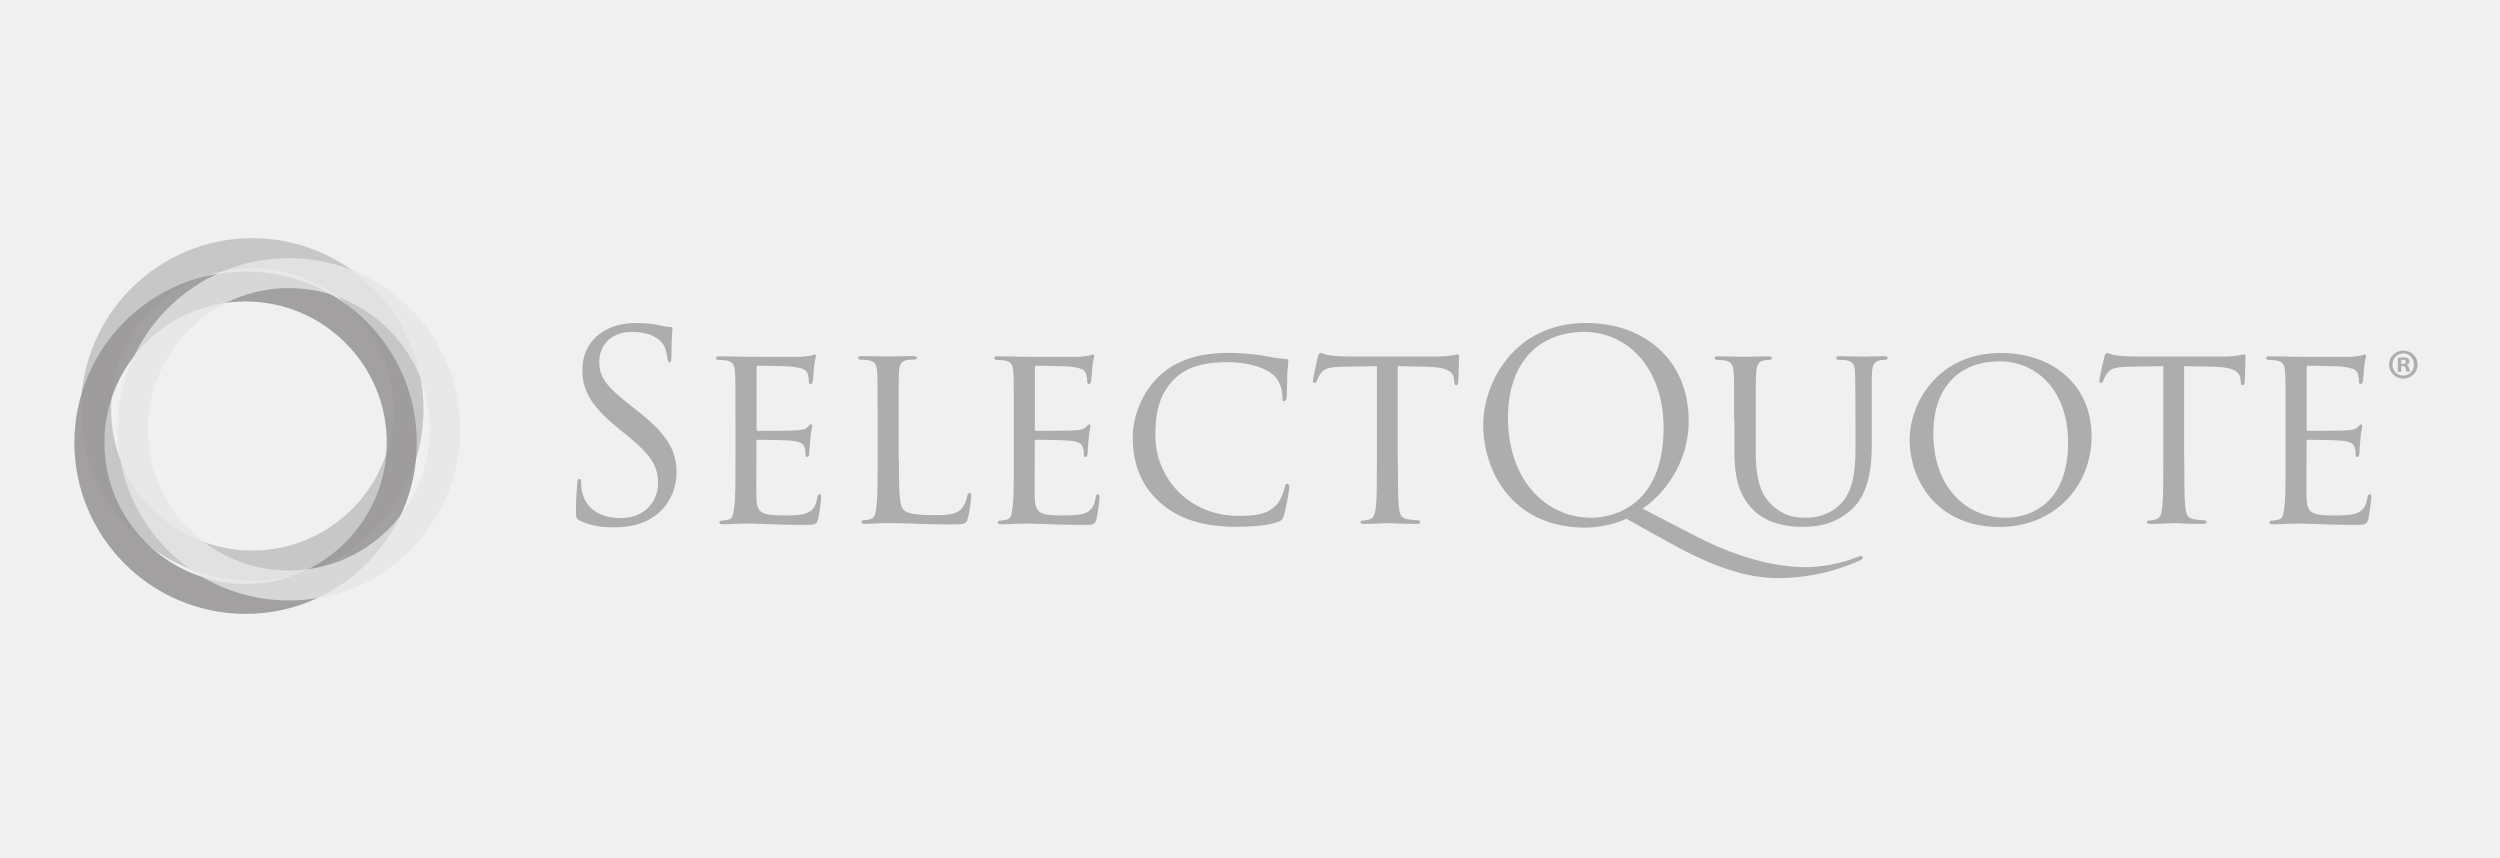
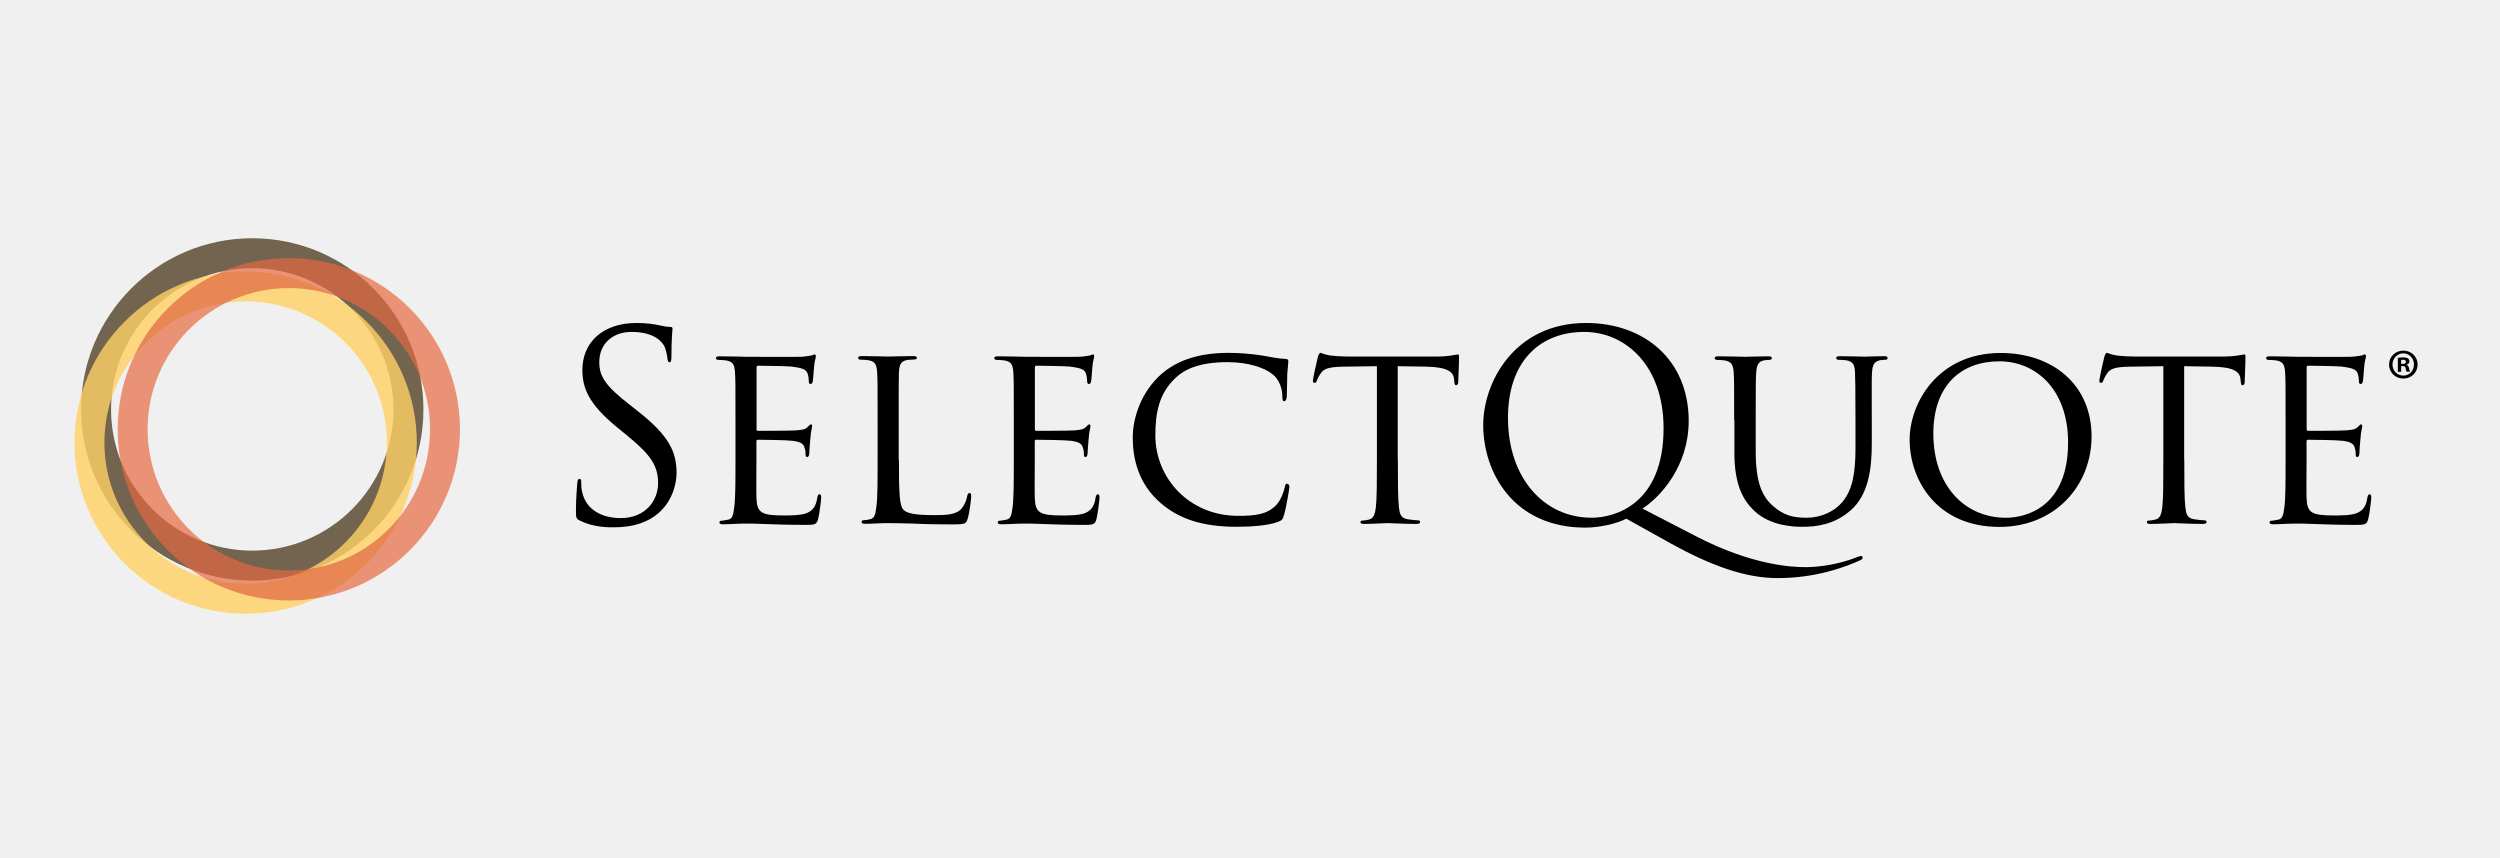
<svg xmlns="http://www.w3.org/2000/svg" width="140" height="48" viewBox="0 0 140 48" fill="none">
-   <path d="M32.473 29.154C32.267 29.054 32.253 28.994 32.253 28.601C32.253 27.867 32.313 27.287 32.327 27.054C32.34 26.894 32.373 26.821 32.447 26.821C32.533 26.821 32.547 26.867 32.547 26.981C32.547 27.114 32.547 27.314 32.593 27.521C32.813 28.601 33.78 29.014 34.76 29.014C36.167 29.014 36.853 28.007 36.853 27.067C36.853 26.061 36.427 25.474 35.173 24.434L34.513 23.894C32.96 22.621 32.613 21.714 32.613 20.721C32.613 19.154 33.78 18.087 35.64 18.087C36.213 18.087 36.633 18.147 37 18.234C37.28 18.294 37.393 18.307 37.513 18.307C37.633 18.307 37.66 18.334 37.66 18.407C37.66 18.481 37.6 18.961 37.6 19.954C37.6 20.187 37.573 20.287 37.5 20.287C37.413 20.287 37.4 20.214 37.38 20.094C37.367 19.921 37.28 19.521 37.187 19.361C37.093 19.201 36.707 18.587 35.36 18.587C34.353 18.587 33.56 19.214 33.56 20.281C33.56 21.114 33.94 21.641 35.347 22.734L35.753 23.054C37.48 24.414 37.887 25.321 37.887 26.487C37.887 27.087 37.653 28.201 36.647 28.914C36.02 29.354 35.227 29.527 34.44 29.527C33.74 29.547 33.067 29.447 32.473 29.154Z" fill="#AEADAD" />
-   <path d="M41.187 23.541C41.187 21.614 41.187 21.261 41.16 20.867C41.133 20.441 41.06 20.241 40.633 20.18C40.533 20.167 40.313 20.154 40.194 20.154C40.147 20.154 40.093 20.094 40.093 20.054C40.093 19.98 40.154 19.954 40.3 19.954C40.887 19.954 41.72 19.98 41.794 19.98C41.88 19.98 44.574 19.994 44.867 19.98C45.114 19.967 45.347 19.921 45.453 19.907C45.514 19.894 45.574 19.847 45.627 19.847C45.673 19.847 45.687 19.907 45.687 19.967C45.687 20.054 45.614 20.201 45.587 20.554C45.574 20.674 45.54 21.227 45.514 21.374C45.5 21.434 45.453 21.507 45.394 21.507C45.32 21.507 45.294 21.447 45.294 21.347C45.294 21.261 45.28 21.054 45.22 20.907C45.133 20.701 45 20.614 44.3 20.527C44.08 20.5 42.587 20.48 42.44 20.48C42.38 20.48 42.367 20.527 42.367 20.614V23.994C42.367 24.081 42.367 24.127 42.44 24.127C42.6 24.127 44.3 24.127 44.587 24.101C44.894 24.074 45.087 24.054 45.214 23.927C45.3 23.84 45.36 23.767 45.407 23.767C45.453 23.767 45.48 23.794 45.48 23.867C45.48 23.941 45.407 24.147 45.38 24.554C45.353 24.8 45.32 25.267 45.32 25.36C45.32 25.46 45.294 25.594 45.2 25.594C45.14 25.594 45.114 25.547 45.114 25.474C45.114 25.354 45.114 25.227 45.053 25.067C45.007 24.894 44.894 24.747 44.394 24.687C44.04 24.64 42.667 24.627 42.447 24.627C42.373 24.627 42.36 24.674 42.36 24.714V25.754C42.36 26.18 42.347 27.627 42.36 27.874C42.387 28.707 42.62 28.867 43.894 28.867C44.227 28.867 44.847 28.867 45.18 28.734C45.514 28.587 45.694 28.367 45.767 27.874C45.794 27.727 45.827 27.68 45.9 27.68C45.974 27.68 45.987 27.78 45.987 27.874C45.987 27.96 45.887 28.807 45.813 29.074C45.727 29.394 45.593 29.394 45.1 29.394C44.133 29.394 43.387 29.367 42.86 29.347C42.32 29.32 41.98 29.32 41.794 29.32C41.767 29.32 41.514 29.32 41.24 29.334C40.993 29.347 40.7 29.36 40.493 29.36C40.36 29.36 40.287 29.334 40.287 29.261C40.287 29.214 40.313 29.16 40.387 29.16C40.507 29.16 40.667 29.114 40.78 29.101C41.027 29.054 41.06 28.807 41.114 28.441C41.187 27.927 41.187 26.947 41.187 25.747V23.541Z" fill="#AEADAD" />
-   <path d="M50.34 25.761C50.34 27.588 50.367 28.334 50.6 28.554C50.807 28.761 51.3 28.848 52.313 28.848C52.987 28.848 53.553 28.834 53.86 28.468C54.02 28.274 54.12 28.014 54.167 27.768C54.18 27.681 54.227 27.608 54.3 27.608C54.36 27.608 54.387 27.668 54.387 27.794C54.387 27.928 54.3 28.674 54.194 29.034C54.107 29.328 54.06 29.368 53.373 29.368C52.453 29.368 51.733 29.354 51.133 29.321C50.547 29.308 50.107 29.294 49.727 29.294C49.667 29.294 49.447 29.294 49.2 29.308C48.94 29.321 48.66 29.334 48.453 29.334C48.32 29.334 48.247 29.308 48.247 29.234C48.247 29.188 48.273 29.134 48.347 29.134C48.467 29.134 48.627 29.108 48.74 29.074C48.987 29.014 49.02 28.781 49.074 28.414C49.147 27.901 49.147 26.921 49.147 25.721V23.528C49.147 21.601 49.147 21.248 49.12 20.854C49.093 20.428 49.02 20.228 48.593 20.168C48.493 20.154 48.273 20.141 48.154 20.141C48.107 20.141 48.053 20.081 48.053 20.041C48.053 19.968 48.114 19.941 48.26 19.941C48.847 19.941 49.647 19.968 49.72 19.968C49.78 19.968 50.747 19.941 51.14 19.941C51.273 19.941 51.347 19.968 51.347 20.041C51.347 20.088 51.287 20.128 51.247 20.128C51.16 20.128 50.967 20.141 50.82 20.154C50.44 20.228 50.367 20.414 50.34 20.854C50.327 21.248 50.327 21.601 50.327 23.528V25.761H50.34Z" fill="#AEADAD" />
-   <path d="M56.773 23.541C56.773 21.614 56.773 21.261 56.747 20.867C56.72 20.441 56.647 20.241 56.22 20.18C56.12 20.167 55.9 20.154 55.78 20.154C55.733 20.154 55.68 20.094 55.68 20.054C55.68 19.98 55.74 19.954 55.887 19.954C56.474 19.954 57.307 19.98 57.38 19.98C57.467 19.98 60.16 19.994 60.453 19.98C60.7 19.967 60.934 19.921 61.04 19.907C61.1 19.894 61.16 19.847 61.214 19.847C61.26 19.847 61.273 19.907 61.273 19.967C61.273 20.054 61.2 20.201 61.173 20.554C61.16 20.674 61.127 21.227 61.1 21.374C61.087 21.434 61.04 21.507 60.98 21.507C60.907 21.507 60.88 21.447 60.88 21.347C60.88 21.261 60.867 21.054 60.807 20.907C60.72 20.701 60.587 20.614 59.887 20.527C59.667 20.5 58.173 20.48 58.027 20.48C57.967 20.48 57.953 20.527 57.953 20.614V23.994C57.953 24.081 57.953 24.127 58.027 24.127C58.187 24.127 59.887 24.127 60.173 24.101C60.48 24.074 60.673 24.054 60.8 23.927C60.887 23.84 60.947 23.767 60.993 23.767C61.04 23.767 61.067 23.794 61.067 23.867C61.067 23.941 60.993 24.147 60.967 24.554C60.94 24.8 60.907 25.267 60.907 25.36C60.907 25.46 60.88 25.594 60.787 25.594C60.727 25.594 60.7 25.547 60.7 25.474C60.7 25.354 60.7 25.227 60.64 25.067C60.593 24.894 60.48 24.747 59.98 24.687C59.627 24.64 58.254 24.627 58.033 24.627C57.96 24.627 57.947 24.674 57.947 24.714V25.754C57.947 26.18 57.934 27.627 57.947 27.874C57.974 28.707 58.207 28.867 59.48 28.867C59.813 28.867 60.434 28.867 60.767 28.734C61.1 28.587 61.28 28.367 61.353 27.874C61.38 27.727 61.413 27.68 61.487 27.68C61.56 27.68 61.574 27.78 61.574 27.874C61.574 27.96 61.474 28.807 61.4 29.074C61.313 29.394 61.18 29.394 60.687 29.394C59.72 29.394 58.974 29.367 58.447 29.347C57.907 29.32 57.567 29.32 57.38 29.32C57.353 29.32 57.1 29.32 56.827 29.334C56.58 29.347 56.287 29.36 56.08 29.36C55.947 29.36 55.873 29.334 55.873 29.261C55.873 29.214 55.9 29.16 55.974 29.16C56.093 29.16 56.254 29.114 56.367 29.101C56.614 29.054 56.647 28.807 56.7 28.441C56.773 27.927 56.773 26.947 56.773 25.747V23.541Z" fill="#AEADAD" />
-   <path d="M65 28.174C63.74 27.094 63.433 25.674 63.433 24.487C63.433 23.654 63.74 22.207 64.88 21.094C65.653 20.347 66.827 19.761 68.8 19.761C69.313 19.761 70.04 19.807 70.673 19.907C71.153 19.994 71.567 20.081 71.987 20.101C72.12 20.101 72.147 20.161 72.147 20.234C72.147 20.334 72.12 20.481 72.087 20.934C72.073 21.341 72.073 22.027 72.06 22.207C72.047 22.394 71.987 22.467 71.913 22.467C71.827 22.467 71.813 22.381 71.813 22.207C71.813 21.727 71.607 21.227 71.273 20.967C70.82 20.587 69.887 20.281 68.747 20.281C67.093 20.281 66.307 20.721 65.853 21.141C64.9 22.021 64.7 23.127 64.7 24.387C64.7 26.767 66.587 28.887 69.333 28.887C70.3 28.887 70.94 28.814 71.453 28.301C71.733 28.021 71.907 27.494 71.953 27.261C71.98 27.127 72 27.087 72.087 27.087C72.147 27.087 72.207 27.174 72.207 27.261C72.207 27.347 72.033 28.427 71.9 28.854C71.827 29.087 71.8 29.134 71.58 29.221C71.053 29.427 70.087 29.501 69.253 29.501C67.313 29.501 66.013 29.047 65 28.174Z" fill="#AEADAD" />
-   <path d="M78.28 25.727C78.28 26.927 78.28 27.907 78.34 28.421C78.387 28.787 78.44 29.021 78.84 29.081C79.013 29.107 79.307 29.141 79.427 29.141C79.513 29.141 79.527 29.201 79.527 29.241C79.527 29.301 79.467 29.341 79.32 29.341C78.62 29.341 77.8 29.294 77.727 29.294C77.667 29.294 76.773 29.341 76.393 29.341C76.247 29.341 76.187 29.314 76.187 29.241C76.187 29.194 76.213 29.154 76.287 29.154C76.407 29.154 76.547 29.127 76.667 29.094C76.927 29.034 77 28.787 77.047 28.421C77.107 27.907 77.107 26.927 77.107 25.727V20.507L75.247 20.534C74.44 20.547 74.133 20.634 73.947 20.927C73.8 21.147 73.787 21.234 73.74 21.321C73.713 21.421 73.667 21.441 73.607 21.441C73.58 21.441 73.52 21.414 73.52 21.341C73.52 21.207 73.767 20.101 73.8 19.994C73.813 19.921 73.887 19.761 73.933 19.761C74.02 19.761 74.153 19.861 74.5 19.907C74.867 19.954 75.36 19.967 75.507 19.967H80.36C80.787 19.967 81.073 19.941 81.28 19.907C81.473 19.881 81.587 19.847 81.647 19.847C81.707 19.847 81.707 19.921 81.707 19.994C81.707 20.374 81.66 21.267 81.66 21.414C81.66 21.514 81.6 21.574 81.54 21.574C81.48 21.574 81.453 21.527 81.44 21.354L81.427 21.221C81.38 20.841 81.107 20.561 79.88 20.534L78.273 20.507V25.727H78.28Z" fill="#AEADAD" />
-   <path d="M91.073 29.047C90.547 29.327 89.553 29.547 88.78 29.547C84.733 29.547 83.06 26.434 83.06 23.801C83.06 21.434 84.787 18.087 88.82 18.087C92.107 18.087 94.567 20.181 94.567 23.567C94.567 26.141 92.947 27.854 91.98 28.481L94.98 30.034C98.18 31.687 100.407 31.761 101.133 31.761C101.867 31.761 103.007 31.601 104.013 31.194C104.1 31.167 104.173 31.134 104.22 31.134C104.28 31.134 104.307 31.181 104.307 31.221C104.307 31.281 104.28 31.321 104.187 31.367C103.353 31.747 101.713 32.374 99.553 32.374C97.787 32.374 95.9 31.727 93.527 30.414L91.073 29.047ZM89.127 28.994C90.44 28.994 93.16 28.234 93.16 23.981C93.16 20.474 91.027 18.587 88.713 18.587C86.273 18.587 84.447 20.194 84.447 23.401C84.447 26.801 86.493 28.994 89.127 28.994Z" fill="#AEADAD" />
-   <path d="M97.113 23.541C97.113 21.614 97.113 21.261 97.087 20.868C97.06 20.474 96.987 20.241 96.56 20.181C96.46 20.168 96.24 20.154 96.12 20.154C96.073 20.154 96.02 20.094 96.02 20.054C96.02 19.981 96.08 19.954 96.227 19.954C96.813 19.954 97.587 19.981 97.707 19.981C97.827 19.981 98.627 19.954 99.007 19.954C99.153 19.954 99.227 19.981 99.227 20.054C99.227 20.101 99.167 20.154 99.107 20.154C99.02 20.154 98.947 20.154 98.787 20.181C98.453 20.241 98.38 20.461 98.347 20.868C98.32 21.261 98.32 21.614 98.32 23.541V25.281C98.32 27.081 98.713 27.828 99.273 28.321C99.9 28.888 100.46 28.994 101.187 28.994C101.973 28.994 102.733 28.641 103.173 28.114C103.773 27.401 103.907 26.374 103.907 25.101V23.534C103.907 21.608 103.893 21.254 103.88 20.861C103.867 20.468 103.793 20.234 103.367 20.174C103.267 20.161 103.047 20.148 102.927 20.148C102.867 20.148 102.827 20.088 102.827 20.048C102.827 19.974 102.887 19.948 103.033 19.948C103.6 19.948 104.347 19.974 104.42 19.974C104.507 19.974 105.12 19.948 105.5 19.948C105.647 19.948 105.707 19.974 105.707 20.048C105.707 20.094 105.66 20.148 105.607 20.148C105.52 20.148 105.447 20.148 105.287 20.174C104.933 20.248 104.86 20.454 104.833 20.861C104.807 21.254 104.82 21.608 104.82 23.534V24.868C104.82 26.214 104.647 27.721 103.62 28.594C102.687 29.401 101.693 29.501 100.927 29.501C100.5 29.501 99.16 29.474 98.253 28.621C97.627 28.034 97.127 27.174 97.127 25.361V23.541H97.113Z" fill="#AEADAD" />
-   <path d="M112.04 19.768C114.933 19.768 117.127 21.534 117.127 24.434C117.127 27.214 115.067 29.508 111.967 29.508C108.44 29.508 106.94 26.861 106.94 24.628C106.933 22.614 108.487 19.768 112.04 19.768ZM112.333 28.994C113.487 28.994 115.813 28.381 115.813 24.781C115.813 21.801 114 20.234 111.967 20.234C109.82 20.234 108.267 21.581 108.267 24.281C108.267 27.181 110.007 28.994 112.333 28.994Z" fill="#AEADAD" />
-   <path d="M122.32 25.727C122.32 26.927 122.32 27.907 122.38 28.421C122.427 28.787 122.48 29.021 122.88 29.081C123.053 29.107 123.347 29.141 123.467 29.141C123.553 29.141 123.567 29.201 123.567 29.241C123.567 29.301 123.507 29.341 123.36 29.341C122.66 29.341 121.84 29.294 121.767 29.294C121.707 29.294 120.813 29.341 120.433 29.341C120.287 29.341 120.227 29.314 120.227 29.241C120.227 29.194 120.253 29.154 120.327 29.154C120.447 29.154 120.587 29.127 120.707 29.094C120.967 29.034 121.04 28.787 121.087 28.421C121.147 27.907 121.147 26.927 121.147 25.727V20.507L119.287 20.534C118.48 20.547 118.173 20.634 117.987 20.927C117.84 21.147 117.827 21.234 117.78 21.321C117.753 21.421 117.707 21.441 117.647 21.441C117.62 21.441 117.56 21.414 117.56 21.341C117.56 21.207 117.807 20.101 117.84 19.994C117.853 19.921 117.927 19.761 117.973 19.761C118.06 19.761 118.193 19.861 118.54 19.907C118.907 19.954 119.4 19.967 119.547 19.967H124.4C124.827 19.967 125.113 19.941 125.32 19.907C125.513 19.881 125.627 19.847 125.687 19.847C125.747 19.847 125.747 19.921 125.747 19.994C125.747 20.374 125.7 21.267 125.7 21.414C125.7 21.514 125.64 21.574 125.58 21.574C125.52 21.574 125.493 21.527 125.48 21.354L125.467 21.221C125.42 20.841 125.147 20.561 123.92 20.534L122.313 20.507V25.727H122.32Z" fill="#AEADAD" />
-   <path d="M127.993 23.541C127.993 21.614 127.993 21.261 127.967 20.867C127.94 20.441 127.867 20.241 127.44 20.18C127.34 20.167 127.12 20.154 127 20.154C126.953 20.154 126.9 20.094 126.9 20.054C126.9 19.98 126.96 19.954 127.107 19.954C127.693 19.954 128.527 19.98 128.6 19.98C128.687 19.98 131.38 19.994 131.673 19.98C131.92 19.967 132.153 19.921 132.26 19.907C132.32 19.894 132.38 19.847 132.433 19.847C132.48 19.847 132.493 19.907 132.493 19.967C132.493 20.054 132.42 20.201 132.393 20.554C132.38 20.674 132.347 21.227 132.32 21.374C132.307 21.434 132.26 21.507 132.2 21.507C132.127 21.507 132.1 21.447 132.1 21.347C132.1 21.261 132.087 21.054 132.027 20.907C131.94 20.701 131.807 20.614 131.107 20.527C130.887 20.5 129.393 20.48 129.247 20.48C129.187 20.48 129.173 20.527 129.173 20.614V23.994C129.173 24.081 129.173 24.127 129.247 24.127C129.407 24.127 131.107 24.127 131.393 24.101C131.7 24.074 131.893 24.054 132.02 23.927C132.107 23.84 132.167 23.767 132.213 23.767C132.26 23.767 132.287 23.794 132.287 23.867C132.287 23.941 132.213 24.147 132.187 24.554C132.16 24.8 132.127 25.267 132.127 25.36C132.127 25.46 132.1 25.594 132.007 25.594C131.947 25.594 131.92 25.547 131.92 25.474C131.92 25.354 131.92 25.227 131.86 25.067C131.813 24.894 131.7 24.747 131.2 24.687C130.847 24.64 129.473 24.627 129.253 24.627C129.18 24.627 129.167 24.674 129.167 24.714V25.754C129.167 26.18 129.153 27.627 129.167 27.874C129.193 28.707 129.427 28.867 130.7 28.867C131.033 28.867 131.653 28.867 131.987 28.734C132.32 28.587 132.5 28.367 132.573 27.874C132.6 27.727 132.633 27.68 132.707 27.68C132.78 27.68 132.793 27.78 132.793 27.874C132.793 27.96 132.693 28.807 132.62 29.074C132.533 29.394 132.4 29.394 131.907 29.394C130.94 29.394 130.193 29.367 129.667 29.347C129.127 29.32 128.787 29.32 128.6 29.32C128.573 29.32 128.32 29.32 128.047 29.334C127.8 29.347 127.507 29.36 127.3 29.36C127.167 29.36 127.093 29.334 127.093 29.261C127.093 29.214 127.12 29.16 127.193 29.16C127.313 29.16 127.473 29.114 127.587 29.101C127.833 29.054 127.867 28.807 127.92 28.441C127.993 27.927 127.993 26.947 127.993 25.747V23.541Z" fill="#AEADAD" />
-   <path d="M135.387 20.414C135.387 20.854 135.04 21.201 134.587 21.201C134.14 21.201 133.787 20.854 133.787 20.414C133.787 19.981 134.14 19.634 134.587 19.634C135.04 19.634 135.387 19.981 135.387 20.414ZM133.98 20.414C133.98 20.761 134.24 21.034 134.587 21.034C134.927 21.034 135.18 20.761 135.18 20.414C135.18 20.068 134.927 19.788 134.58 19.788C134.24 19.794 133.98 20.074 133.98 20.414ZM134.46 20.821H134.28V20.041C134.353 20.028 134.453 20.014 134.58 20.014C134.727 20.014 134.793 20.041 134.853 20.074C134.893 20.108 134.927 20.168 134.927 20.248C134.927 20.334 134.86 20.401 134.767 20.428V20.434C134.84 20.461 134.887 20.521 134.907 20.621C134.933 20.741 134.947 20.788 134.967 20.814H134.773C134.747 20.788 134.733 20.714 134.713 20.628C134.7 20.541 134.653 20.501 134.553 20.501H134.467V20.821H134.46ZM134.467 20.381H134.553C134.653 20.381 134.733 20.348 134.733 20.268C134.733 20.194 134.68 20.148 134.567 20.148C134.52 20.148 134.487 20.154 134.467 20.154V20.381Z" fill="#AEADAD" />
-   <path d="M14.127 32.514C8.84 32.514 4.54 28.214 4.54 22.927C4.54 17.641 8.84 13.341 14.127 13.341C19.413 13.341 23.713 17.641 23.713 22.927C23.713 28.214 19.413 32.514 14.127 32.514ZM14.127 15.021C9.767 15.021 6.22 18.567 6.22 22.927C6.22 27.288 9.767 30.834 14.127 30.834C18.487 30.834 22.033 27.288 22.033 22.927C22.033 18.567 18.487 15.021 14.127 15.021Z" fill="#E0E0E0" />
-   <path d="M13.753 34.374C8.467 34.374 4.167 30.074 4.167 24.787C4.167 19.501 8.467 15.201 13.753 15.201C19.04 15.201 23.34 19.501 23.34 24.787C23.347 30.074 19.04 34.374 13.753 34.374ZM13.753 16.881C9.393 16.881 5.847 20.427 5.847 24.787C5.847 29.147 9.393 32.694 13.753 32.694C18.113 32.694 21.66 29.147 21.66 24.787C21.667 20.427 18.113 16.881 13.753 16.881Z" fill="#E0E0E0" />
-   <path d="M16.173 33.627C10.887 33.627 6.587 29.327 6.587 24.041C6.587 18.754 10.887 14.454 16.173 14.454C21.46 14.454 25.76 18.754 25.76 24.041C25.76 29.327 21.46 33.627 16.173 33.627ZM16.173 16.134C11.813 16.134 8.267 19.681 8.267 24.041C8.267 28.401 11.813 31.947 16.173 31.947C20.533 31.947 24.08 28.401 24.08 24.041C24.087 19.681 20.533 16.134 16.173 16.134Z" fill="#E0E0E0" />
-   <path d="M14.127 32.514C8.84 32.514 4.54 28.214 4.54 22.927C4.54 17.641 8.84 13.341 14.127 13.341C19.413 13.341 23.713 17.641 23.713 22.927C23.713 28.214 19.413 32.514 14.127 32.514ZM14.127 15.021C9.767 15.021 6.22 18.567 6.22 22.927C6.22 27.288 9.767 30.834 14.127 30.834C18.487 30.834 22.033 27.288 22.033 22.927C22.033 18.567 18.487 15.021 14.127 15.021Z" fill="#C7C7C7" />
-   <path opacity="0.82" d="M13.753 34.374C8.467 34.374 4.167 30.074 4.167 24.787C4.167 19.501 8.467 15.201 13.753 15.201C19.04 15.201 23.34 19.501 23.34 24.787C23.347 30.074 19.04 34.374 13.753 34.374ZM13.753 16.881C9.393 16.881 5.847 20.427 5.847 24.787C5.847 29.147 9.393 32.694 13.753 32.694C18.113 32.694 21.66 29.147 21.66 24.787C21.667 20.427 18.113 16.881 13.753 16.881Z" fill="#959393" />
-   <path opacity="0.72" d="M16.173 33.627C10.887 33.627 6.587 29.327 6.587 24.041C6.587 18.754 10.887 14.454 16.173 14.454C21.46 14.454 25.76 18.754 25.76 24.041C25.76 29.327 21.46 33.627 16.173 33.627ZM16.173 16.134C11.813 16.134 8.267 19.681 8.267 24.041C8.267 28.401 11.813 31.947 16.173 31.947C20.533 31.947 24.08 28.401 24.08 24.041C24.087 19.681 20.533 16.134 16.173 16.134Z" fill="#EBEBEB" />
+   <g clip-path="url(#clip0_358_2483)">
+     <path d="M32.473 29.153C32.267 29.053 32.253 28.993 32.253 28.6C32.253 27.867 32.313 27.287 32.327 27.053C32.34 26.893 32.373 26.82 32.447 26.82C32.533 26.82 32.547 26.867 32.547 26.98C32.547 27.113 32.547 27.313 32.593 27.52C32.813 28.6 33.78 29.013 34.76 29.013C36.167 29.013 36.853 28.007 36.853 27.067C36.853 26.06 36.427 25.473 35.173 24.433L34.513 23.893C32.96 22.62 32.613 21.713 32.613 20.72C32.613 19.153 33.78 18.087 35.64 18.087C36.213 18.087 36.633 18.147 37 18.233C37.28 18.293 37.393 18.307 37.513 18.307C37.633 18.307 37.66 18.333 37.66 18.407C37.66 18.48 37.6 18.96 37.6 19.953C37.6 20.187 37.573 20.287 37.5 20.287C37.413 20.287 37.4 20.213 37.38 20.093C37.367 19.92 37.28 19.52 37.187 19.36C37.093 19.2 36.707 18.587 35.36 18.587C34.353 18.587 33.56 19.213 33.56 20.28C33.56 21.113 33.94 21.64 35.347 22.733L35.753 23.053C37.48 24.413 37.887 25.32 37.887 26.487C37.887 27.087 37.653 28.2 36.647 28.913C36.02 29.353 35.227 29.527 34.44 29.527C33.74 29.547 33.067 29.447 32.473 29.153Z" fill="black" />
+     <path d="M41.187 23.54C41.187 21.613 41.187 21.26 41.16 20.866C41.133 20.44 41.06 20.24 40.633 20.18C40.533 20.166 40.313 20.153 40.193 20.153C40.147 20.153 40.093 20.093 40.093 20.053C40.093 19.98 40.153 19.953 40.3 19.953C40.887 19.953 41.72 19.98 41.793 19.98C41.88 19.98 44.573 19.993 44.867 19.98C45.113 19.966 45.347 19.92 45.453 19.906C45.513 19.893 45.573 19.846 45.627 19.846C45.673 19.846 45.687 19.906 45.687 19.966C45.687 20.053 45.613 20.2 45.587 20.553C45.573 20.673 45.54 21.226 45.513 21.373C45.5 21.433 45.453 21.506 45.393 21.506C45.32 21.506 45.293 21.446 45.293 21.346C45.293 21.26 45.28 21.053 45.22 20.906C45.133 20.7 45 20.613 44.3 20.526C44.08 20.5 42.587 20.48 42.44 20.48C42.38 20.48 42.367 20.526 42.367 20.613V23.993C42.367 24.08 42.367 24.126 42.44 24.126C42.6 24.126 44.3 24.126 44.587 24.1C44.893 24.073 45.087 24.053 45.213 23.926C45.3 23.84 45.36 23.766 45.407 23.766C45.453 23.766 45.48 23.793 45.48 23.866C45.48 23.94 45.407 24.146 45.38 24.553C45.353 24.8 45.32 25.266 45.32 25.36C45.32 25.46 45.293 25.593 45.2 25.593C45.14 25.593 45.113 25.546 45.113 25.473C45.113 25.353 45.113 25.226 45.053 25.066C45.007 24.893 44.893 24.746 44.393 24.686C44.04 24.64 42.667 24.626 42.447 24.626C42.373 24.626 42.36 24.673 42.36 24.713V25.753C42.36 26.18 42.347 27.626 42.36 27.873C42.387 28.706 42.62 28.866 43.893 28.866C44.227 28.866 44.847 28.866 45.18 28.733C45.513 28.586 45.693 28.366 45.767 27.873C45.793 27.726 45.827 27.68 45.9 27.68C45.973 27.68 45.987 27.78 45.987 27.873C45.987 27.96 45.887 28.806 45.813 29.073C45.727 29.393 45.593 29.393 45.1 29.393C44.133 29.393 43.387 29.366 42.86 29.346C42.32 29.32 41.98 29.32 41.793 29.32C41.767 29.32 41.513 29.32 41.24 29.333C40.993 29.346 40.7 29.36 40.493 29.36C40.36 29.36 40.287 29.333 40.287 29.26C40.287 29.213 40.313 29.16 40.387 29.16C40.507 29.16 40.667 29.113 40.78 29.1C41.027 29.053 41.06 28.806 41.113 28.44C41.187 27.926 41.187 26.946 41.187 25.746V23.54Z" fill="black" />
+     <path d="M50.34 25.76C50.34 27.587 50.367 28.334 50.6 28.553C50.807 28.76 51.3 28.847 52.313 28.847C52.987 28.847 53.553 28.834 53.86 28.467C54.02 28.273 54.12 28.014 54.167 27.767C54.18 27.68 54.227 27.607 54.3 27.607C54.36 27.607 54.387 27.667 54.387 27.794C54.387 27.927 54.3 28.674 54.193 29.034C54.107 29.327 54.06 29.367 53.373 29.367C52.453 29.367 51.733 29.354 51.133 29.32C50.547 29.307 50.107 29.294 49.727 29.294C49.667 29.294 49.447 29.294 49.2 29.307C48.94 29.32 48.66 29.334 48.453 29.334C48.32 29.334 48.247 29.307 48.247 29.233C48.247 29.187 48.273 29.134 48.347 29.134C48.467 29.134 48.627 29.107 48.74 29.073C48.987 29.014 49.02 28.78 49.073 28.413C49.147 27.9 49.147 26.92 49.147 25.72V23.527C49.147 21.6 49.147 21.247 49.12 20.854C49.093 20.427 49.02 20.227 48.593 20.167C48.493 20.154 48.273 20.14 48.153 20.14C48.107 20.14 48.053 20.08 48.053 20.04C48.053 19.967 48.113 19.94 48.26 19.94C48.847 19.94 49.647 19.967 49.72 19.967C49.78 19.967 50.747 19.94 51.14 19.94C51.273 19.94 51.347 19.967 51.347 20.04C51.347 20.087 51.287 20.127 51.247 20.127C51.16 20.127 50.967 20.14 50.82 20.154C50.44 20.227 50.367 20.413 50.34 20.854C50.327 21.247 50.327 21.6 50.327 23.527V25.76H50.34Z" fill="black" />
+     <path d="M56.773 23.54C56.773 21.613 56.773 21.26 56.747 20.866C56.72 20.44 56.647 20.24 56.22 20.18C56.12 20.166 55.9 20.153 55.78 20.153C55.733 20.153 55.68 20.093 55.68 20.053C55.68 19.98 55.74 19.953 55.887 19.953C56.473 19.953 57.307 19.98 57.38 19.98C57.467 19.98 60.16 19.993 60.453 19.98C60.7 19.966 60.933 19.92 61.04 19.906C61.1 19.893 61.16 19.846 61.213 19.846C61.26 19.846 61.273 19.906 61.273 19.966C61.273 20.053 61.2 20.2 61.173 20.553C61.16 20.673 61.127 21.226 61.1 21.373C61.087 21.433 61.04 21.506 60.98 21.506C60.907 21.506 60.88 21.446 60.88 21.346C60.88 21.26 60.867 21.053 60.807 20.906C60.72 20.7 60.587 20.613 59.887 20.526C59.667 20.5 58.173 20.48 58.027 20.48C57.967 20.48 57.953 20.526 57.953 20.613V23.993C57.953 24.08 57.953 24.126 58.027 24.126C58.187 24.126 59.887 24.126 60.173 24.1C60.48 24.073 60.673 24.053 60.8 23.926C60.887 23.84 60.947 23.766 60.993 23.766C61.04 23.766 61.067 23.793 61.067 23.866C61.067 23.94 60.993 24.146 60.967 24.553C60.94 24.8 60.907 25.266 60.907 25.36C60.907 25.46 60.88 25.593 60.787 25.593C60.727 25.593 60.7 25.546 60.7 25.473C60.7 25.353 60.7 25.226 60.64 25.066C60.593 24.893 60.48 24.746 59.98 24.686C59.627 24.64 58.253 24.626 58.033 24.626C57.96 24.626 57.947 24.673 57.947 24.713V25.753C57.947 26.18 57.933 27.626 57.947 27.873C57.973 28.706 58.207 28.866 59.48 28.866C59.813 28.866 60.433 28.866 60.767 28.733C61.1 28.586 61.28 28.366 61.353 27.873C61.38 27.726 61.413 27.68 61.487 27.68C61.56 27.68 61.573 27.78 61.573 27.873C61.573 27.96 61.473 28.806 61.4 29.073C61.313 29.393 61.18 29.393 60.687 29.393C59.72 29.393 58.973 29.366 58.447 29.346C57.907 29.32 57.567 29.32 57.38 29.32C57.353 29.32 57.1 29.32 56.827 29.333C56.58 29.346 56.287 29.36 56.08 29.36C55.947 29.36 55.873 29.333 55.873 29.26C55.873 29.213 55.9 29.16 55.973 29.16C56.093 29.16 56.253 29.113 56.367 29.1C56.613 29.053 56.647 28.806 56.7 28.44C56.773 27.926 56.773 26.946 56.773 25.746V23.54Z" fill="black" />
+     <path d="M65 28.173C63.74 27.093 63.433 25.673 63.433 24.487C63.433 23.653 63.74 22.207 64.88 21.093C65.653 20.347 66.827 19.76 68.8 19.76C69.313 19.76 70.04 19.807 70.673 19.907C71.153 19.993 71.567 20.08 71.987 20.1C72.12 20.1 72.147 20.16 72.147 20.233C72.147 20.333 72.12 20.48 72.087 20.933C72.073 21.34 72.073 22.027 72.06 22.207C72.047 22.393 71.987 22.467 71.913 22.467C71.827 22.467 71.813 22.38 71.813 22.207C71.813 21.727 71.607 21.227 71.273 20.967C70.82 20.587 69.887 20.28 68.747 20.28C67.093 20.28 66.307 20.72 65.853 21.14C64.9 22.02 64.7 23.127 64.7 24.387C64.7 26.767 66.587 28.887 69.333 28.887C70.3 28.887 70.94 28.813 71.453 28.3C71.733 28.02 71.907 27.493 71.953 27.26C71.98 27.127 72 27.087 72.087 27.087C72.147 27.087 72.207 27.173 72.207 27.26C72.207 27.347 72.033 28.427 71.9 28.853C71.827 29.087 71.8 29.133 71.58 29.22C71.053 29.427 70.087 29.5 69.253 29.5C67.313 29.5 66.013 29.047 65 28.173Z" fill="black" />
+     <path d="M78.28 25.727C78.28 26.927 78.28 27.907 78.34 28.42C78.387 28.787 78.44 29.02 78.84 29.08C79.013 29.107 79.307 29.14 79.427 29.14C79.513 29.14 79.527 29.2 79.527 29.24C79.527 29.3 79.467 29.34 79.32 29.34C78.62 29.34 77.8 29.293 77.727 29.293C77.667 29.293 76.773 29.34 76.393 29.34C76.247 29.34 76.187 29.313 76.187 29.24C76.187 29.193 76.213 29.153 76.287 29.153C76.407 29.153 76.547 29.127 76.667 29.093C76.927 29.033 77 28.787 77.047 28.42C77.107 27.907 77.107 26.927 77.107 25.727V20.507L75.247 20.533C74.44 20.547 74.133 20.633 73.947 20.927C73.8 21.147 73.787 21.233 73.74 21.32C73.713 21.42 73.667 21.44 73.607 21.44C73.58 21.44 73.52 21.413 73.52 21.34C73.52 21.207 73.767 20.1 73.8 19.993C73.813 19.92 73.887 19.76 73.933 19.76C74.02 19.76 74.153 19.86 74.5 19.907C74.867 19.953 75.36 19.967 75.507 19.967H80.36C80.787 19.967 81.073 19.94 81.28 19.907C81.473 19.88 81.587 19.847 81.647 19.847C81.707 19.847 81.707 19.92 81.707 19.993C81.707 20.373 81.66 21.267 81.66 21.413C81.66 21.513 81.6 21.573 81.54 21.573C81.48 21.573 81.453 21.527 81.44 21.353L81.427 21.22C81.38 20.84 81.107 20.56 79.88 20.533L78.273 20.507V25.727H78.28Z" fill="black" />
+     <path d="M91.073 29.047C90.547 29.327 89.553 29.547 88.78 29.547C84.733 29.547 83.06 26.433 83.06 23.8C83.06 21.433 84.787 18.087 88.82 18.087C92.107 18.087 94.567 20.18 94.567 23.567C94.567 26.14 92.947 27.853 91.98 28.48L94.98 30.033C98.18 31.687 100.407 31.76 101.133 31.76C101.867 31.76 103.007 31.6 104.013 31.193C104.1 31.167 104.173 31.133 104.22 31.133C104.28 31.133 104.307 31.18 104.307 31.22C104.307 31.28 104.28 31.32 104.187 31.367C103.353 31.747 101.713 32.373 99.553 32.373C97.787 32.373 95.9 31.727 93.527 30.413L91.073 29.047ZM89.127 28.993C90.44 28.993 93.16 28.233 93.16 23.98C93.16 20.473 91.027 18.587 88.713 18.587C86.273 18.587 84.447 20.193 84.447 23.4C84.447 26.8 86.493 28.993 89.127 28.993Z" fill="black" />
+     <path d="M97.113 23.54C97.113 21.613 97.113 21.26 97.087 20.867C97.06 20.473 96.987 20.24 96.56 20.18C96.46 20.167 96.24 20.153 96.12 20.153C96.073 20.153 96.02 20.093 96.02 20.053C96.02 19.98 96.08 19.953 96.227 19.953C96.813 19.953 97.587 19.98 97.707 19.98C97.827 19.98 98.627 19.953 99.007 19.953C99.153 19.953 99.227 19.98 99.227 20.053C99.227 20.1 99.167 20.153 99.107 20.153C99.02 20.153 98.947 20.153 98.787 20.18C98.453 20.24 98.38 20.46 98.347 20.867C98.32 21.26 98.32 21.613 98.32 23.54V25.28C98.32 27.08 98.713 27.827 99.273 28.32C99.9 28.887 100.46 28.993 101.187 28.993C101.973 28.993 102.733 28.64 103.173 28.113C103.773 27.4 103.907 26.373 103.907 25.1V23.533C103.907 21.607 103.893 21.253 103.88 20.86C103.867 20.467 103.793 20.233 103.367 20.173C103.267 20.16 103.047 20.147 102.927 20.147C102.867 20.147 102.827 20.087 102.827 20.047C102.827 19.973 102.887 19.947 103.033 19.947C103.6 19.947 104.347 19.973 104.42 19.973C104.507 19.973 105.12 19.947 105.5 19.947C105.647 19.947 105.707 19.973 105.707 20.047C105.707 20.093 105.66 20.147 105.607 20.147C105.52 20.147 105.447 20.147 105.287 20.173C104.933 20.247 104.86 20.453 104.833 20.86C104.807 21.253 104.82 21.607 104.82 23.533V24.867C104.82 26.213 104.647 27.72 103.62 28.593C102.687 29.4 101.693 29.5 100.927 29.5C100.5 29.5 99.16 29.473 98.253 28.62C97.627 28.033 97.127 27.173 97.127 25.36V23.54H97.113Z" fill="black" />
+     <path d="M112.04 19.767C114.933 19.767 117.127 21.534 117.127 24.433C117.127 27.213 115.067 29.507 111.967 29.507C108.44 29.507 106.94 26.86 106.94 24.627C106.933 22.613 108.487 19.767 112.04 19.767ZM112.333 28.994C113.487 28.994 115.813 28.38 115.813 24.78C115.813 21.8 114 20.233 111.967 20.233C109.82 20.233 108.267 21.58 108.267 24.28C108.267 27.18 110.007 28.994 112.333 28.994Z" fill="black" />
+     <path d="M122.32 25.727C122.32 26.927 122.32 27.907 122.38 28.42C122.427 28.787 122.48 29.02 122.88 29.08C123.053 29.107 123.347 29.14 123.467 29.14C123.553 29.14 123.567 29.2 123.567 29.24C123.567 29.3 123.507 29.34 123.36 29.34C122.66 29.34 121.84 29.293 121.767 29.293C121.707 29.293 120.813 29.34 120.433 29.34C120.287 29.34 120.227 29.313 120.227 29.24C120.227 29.193 120.253 29.153 120.327 29.153C120.447 29.153 120.587 29.127 120.707 29.093C120.967 29.033 121.04 28.787 121.087 28.42C121.147 27.907 121.147 26.927 121.147 25.727V20.507L119.287 20.533C118.48 20.547 118.173 20.633 117.987 20.927C117.84 21.147 117.827 21.233 117.78 21.32C117.753 21.42 117.707 21.44 117.647 21.44C117.62 21.44 117.56 21.413 117.56 21.34C117.56 21.207 117.807 20.1 117.84 19.993C117.853 19.92 117.927 19.76 117.973 19.76C118.06 19.76 118.193 19.86 118.54 19.907C118.907 19.953 119.4 19.967 119.547 19.967H124.4C124.827 19.967 125.113 19.94 125.32 19.907C125.513 19.88 125.627 19.847 125.687 19.847C125.747 19.847 125.747 19.92 125.747 19.993C125.747 20.373 125.7 21.267 125.7 21.413C125.7 21.513 125.64 21.573 125.58 21.573C125.52 21.573 125.493 21.527 125.48 21.353L125.467 21.22C125.42 20.84 125.147 20.56 123.92 20.533L122.313 20.507V25.727H122.32Z" fill="black" />
+     <path d="M127.993 23.54C127.993 21.613 127.993 21.26 127.967 20.866C127.94 20.44 127.867 20.24 127.44 20.18C127.34 20.166 127.12 20.153 127 20.153C126.953 20.153 126.9 20.093 126.9 20.053C126.9 19.98 126.96 19.953 127.107 19.953C127.693 19.953 128.527 19.98 128.6 19.98C128.687 19.98 131.38 19.993 131.673 19.98C131.92 19.966 132.153 19.92 132.26 19.906C132.32 19.893 132.38 19.846 132.433 19.846C132.48 19.846 132.493 19.906 132.493 19.966C132.493 20.053 132.42 20.2 132.393 20.553C132.38 20.673 132.347 21.226 132.32 21.373C132.307 21.433 132.26 21.506 132.2 21.506C132.127 21.506 132.1 21.446 132.1 21.346C132.1 21.26 132.087 21.053 132.027 20.906C131.94 20.7 131.807 20.613 131.107 20.526C130.887 20.5 129.393 20.48 129.247 20.48C129.187 20.48 129.173 20.526 129.173 20.613V23.993C129.173 24.08 129.173 24.126 129.247 24.126C129.407 24.126 131.107 24.126 131.393 24.1C131.7 24.073 131.893 24.053 132.02 23.926C132.107 23.84 132.167 23.766 132.213 23.766C132.26 23.766 132.287 23.793 132.287 23.866C132.287 23.94 132.213 24.146 132.187 24.553C132.16 24.8 132.127 25.266 132.127 25.36C132.127 25.46 132.1 25.593 132.007 25.593C131.947 25.593 131.92 25.546 131.92 25.473C131.92 25.353 131.92 25.226 131.86 25.066C131.813 24.893 131.7 24.746 131.2 24.686C130.847 24.64 129.473 24.626 129.253 24.626C129.18 24.626 129.167 24.673 129.167 24.713V25.753C129.167 26.18 129.153 27.626 129.167 27.873C129.193 28.706 129.427 28.866 130.7 28.866C131.033 28.866 131.653 28.866 131.987 28.733C132.32 28.586 132.5 28.366 132.573 27.873C132.6 27.726 132.633 27.68 132.707 27.68C132.78 27.68 132.793 27.78 132.793 27.873C132.793 27.96 132.693 28.806 132.62 29.073C132.533 29.393 132.4 29.393 131.907 29.393C130.94 29.393 130.193 29.366 129.667 29.346C129.127 29.32 128.787 29.32 128.6 29.32C128.573 29.32 128.32 29.32 128.047 29.333C127.8 29.346 127.507 29.36 127.3 29.36C127.167 29.36 127.093 29.333 127.093 29.26C127.093 29.213 127.12 29.16 127.193 29.16C127.313 29.16 127.473 29.113 127.587 29.1C127.833 29.053 127.867 28.806 127.92 28.44C127.993 27.926 127.993 26.946 127.993 25.746V23.54Z" fill="black" />
+     <path d="M135.387 20.413C135.387 20.854 135.04 21.2 134.587 21.2C134.14 21.2 133.787 20.854 133.787 20.413C133.787 19.98 134.14 19.634 134.587 19.634C135.04 19.634 135.387 19.98 135.387 20.413ZM133.98 20.413C133.98 20.76 134.24 21.034 134.587 21.034C134.927 21.034 135.18 20.76 135.18 20.413C135.18 20.067 134.927 19.787 134.58 19.787C134.24 19.794 133.98 20.073 133.98 20.413ZM134.46 20.82H134.28V20.04C134.353 20.027 134.453 20.014 134.58 20.014C134.727 20.014 134.793 20.04 134.853 20.073C134.893 20.107 134.927 20.167 134.927 20.247C134.927 20.334 134.86 20.4 134.767 20.427V20.433C134.84 20.46 134.887 20.52 134.907 20.62C134.933 20.74 134.947 20.787 134.967 20.814H134.773C134.747 20.787 134.733 20.713 134.713 20.627C134.7 20.54 134.653 20.5 134.553 20.5H134.467V20.82H134.46ZM134.467 20.38H134.553C134.653 20.38 134.733 20.347 134.733 20.267C134.733 20.194 134.68 20.147 134.567 20.147C134.52 20.147 134.487 20.154 134.467 20.154V20.38Z" fill="black" />
+     <path d="M14.127 32.514C8.84 32.514 4.54 28.214 4.54 22.927C4.54 17.64 8.84 13.34 14.127 13.34C19.413 13.34 23.713 17.64 23.713 22.927C23.713 28.214 19.413 32.514 14.127 32.514ZM14.127 15.02C9.767 15.02 6.22 18.567 6.22 22.927C6.22 27.287 9.767 30.834 14.127 30.834C18.487 30.834 22.033 27.287 22.033 22.927C22.033 18.567 18.487 15.02 14.127 15.02Z" fill="white" />
+     <path d="M13.753 34.374C8.467 34.374 4.167 30.074 4.167 24.787C4.167 19.5 8.467 15.2 13.753 15.2C19.04 15.2 23.34 19.5 23.34 24.787C23.347 30.074 19.04 34.374 13.753 34.374ZM13.753 16.88C9.393 16.88 5.847 20.427 5.847 24.787C5.847 29.147 9.393 32.694 13.753 32.694C18.113 32.694 21.66 29.147 21.66 24.787C21.667 20.427 18.113 16.88 13.753 16.88Z" fill="white" />
+     <path d="M16.173 33.627C10.887 33.627 6.587 29.327 6.587 24.04C6.587 18.754 10.887 14.454 16.173 14.454C21.46 14.454 25.76 18.754 25.76 24.04C25.76 29.327 21.46 33.627 16.173 33.627ZM16.173 16.134C11.813 16.134 8.267 19.68 8.267 24.04C8.267 28.4 11.813 31.947 16.173 31.947C20.533 31.947 24.08 28.4 24.08 24.04C24.087 19.68 20.533 16.134 16.173 16.134Z" fill="white" />
+     <path d="M14.127 32.514C8.84 32.514 4.54 28.214 4.54 22.927C4.54 17.64 8.84 13.34 14.127 13.34C19.413 13.34 23.713 17.64 23.713 22.927C23.713 28.214 19.413 32.514 14.127 32.514ZM14.127 15.02C9.767 15.02 6.22 18.567 6.22 22.927C6.22 27.287 9.767 30.834 14.127 30.834C18.487 30.834 22.033 27.287 22.033 22.927C22.033 18.567 18.487 15.02 14.127 15.02Z" fill="#72644F" />
+     <path opacity="0.82" d="M13.753 34.374C8.467 34.374 4.167 30.074 4.167 24.787C4.167 19.5 8.467 15.2 13.753 15.2C19.04 15.2 23.34 19.5 23.34 24.787C23.347 30.074 19.04 34.374 13.753 34.374ZM13.753 16.88C9.393 16.88 5.847 20.427 5.847 24.787C5.847 29.147 9.393 32.694 13.753 32.694C18.113 32.694 21.66 29.147 21.66 24.787C21.667 20.427 18.113 16.88 13.753 16.88Z" fill="#FBCE64" />
+     <path opacity="0.72" d="M16.173 33.627C10.887 33.627 6.587 29.327 6.587 24.04C6.587 18.754 10.887 14.454 16.173 14.454C21.46 14.454 25.76 18.754 25.76 24.04C25.76 29.327 21.46 33.627 16.173 33.627ZM16.173 16.134C11.813 16.134 8.267 19.68 8.267 24.04C8.267 28.4 11.813 31.947 16.173 31.947C20.533 31.947 24.08 28.4 24.08 24.04C24.087 19.68 20.533 16.134 16.173 16.134Z" fill="#E16841" />
+   </g>
+   <defs>
+     <clipPath id="clip0_358_2483">
+       <rect width="132" height="22" fill="white" transform="translate(4 12.9998)" />
+     </clipPath>
+   </defs>
</svg>
